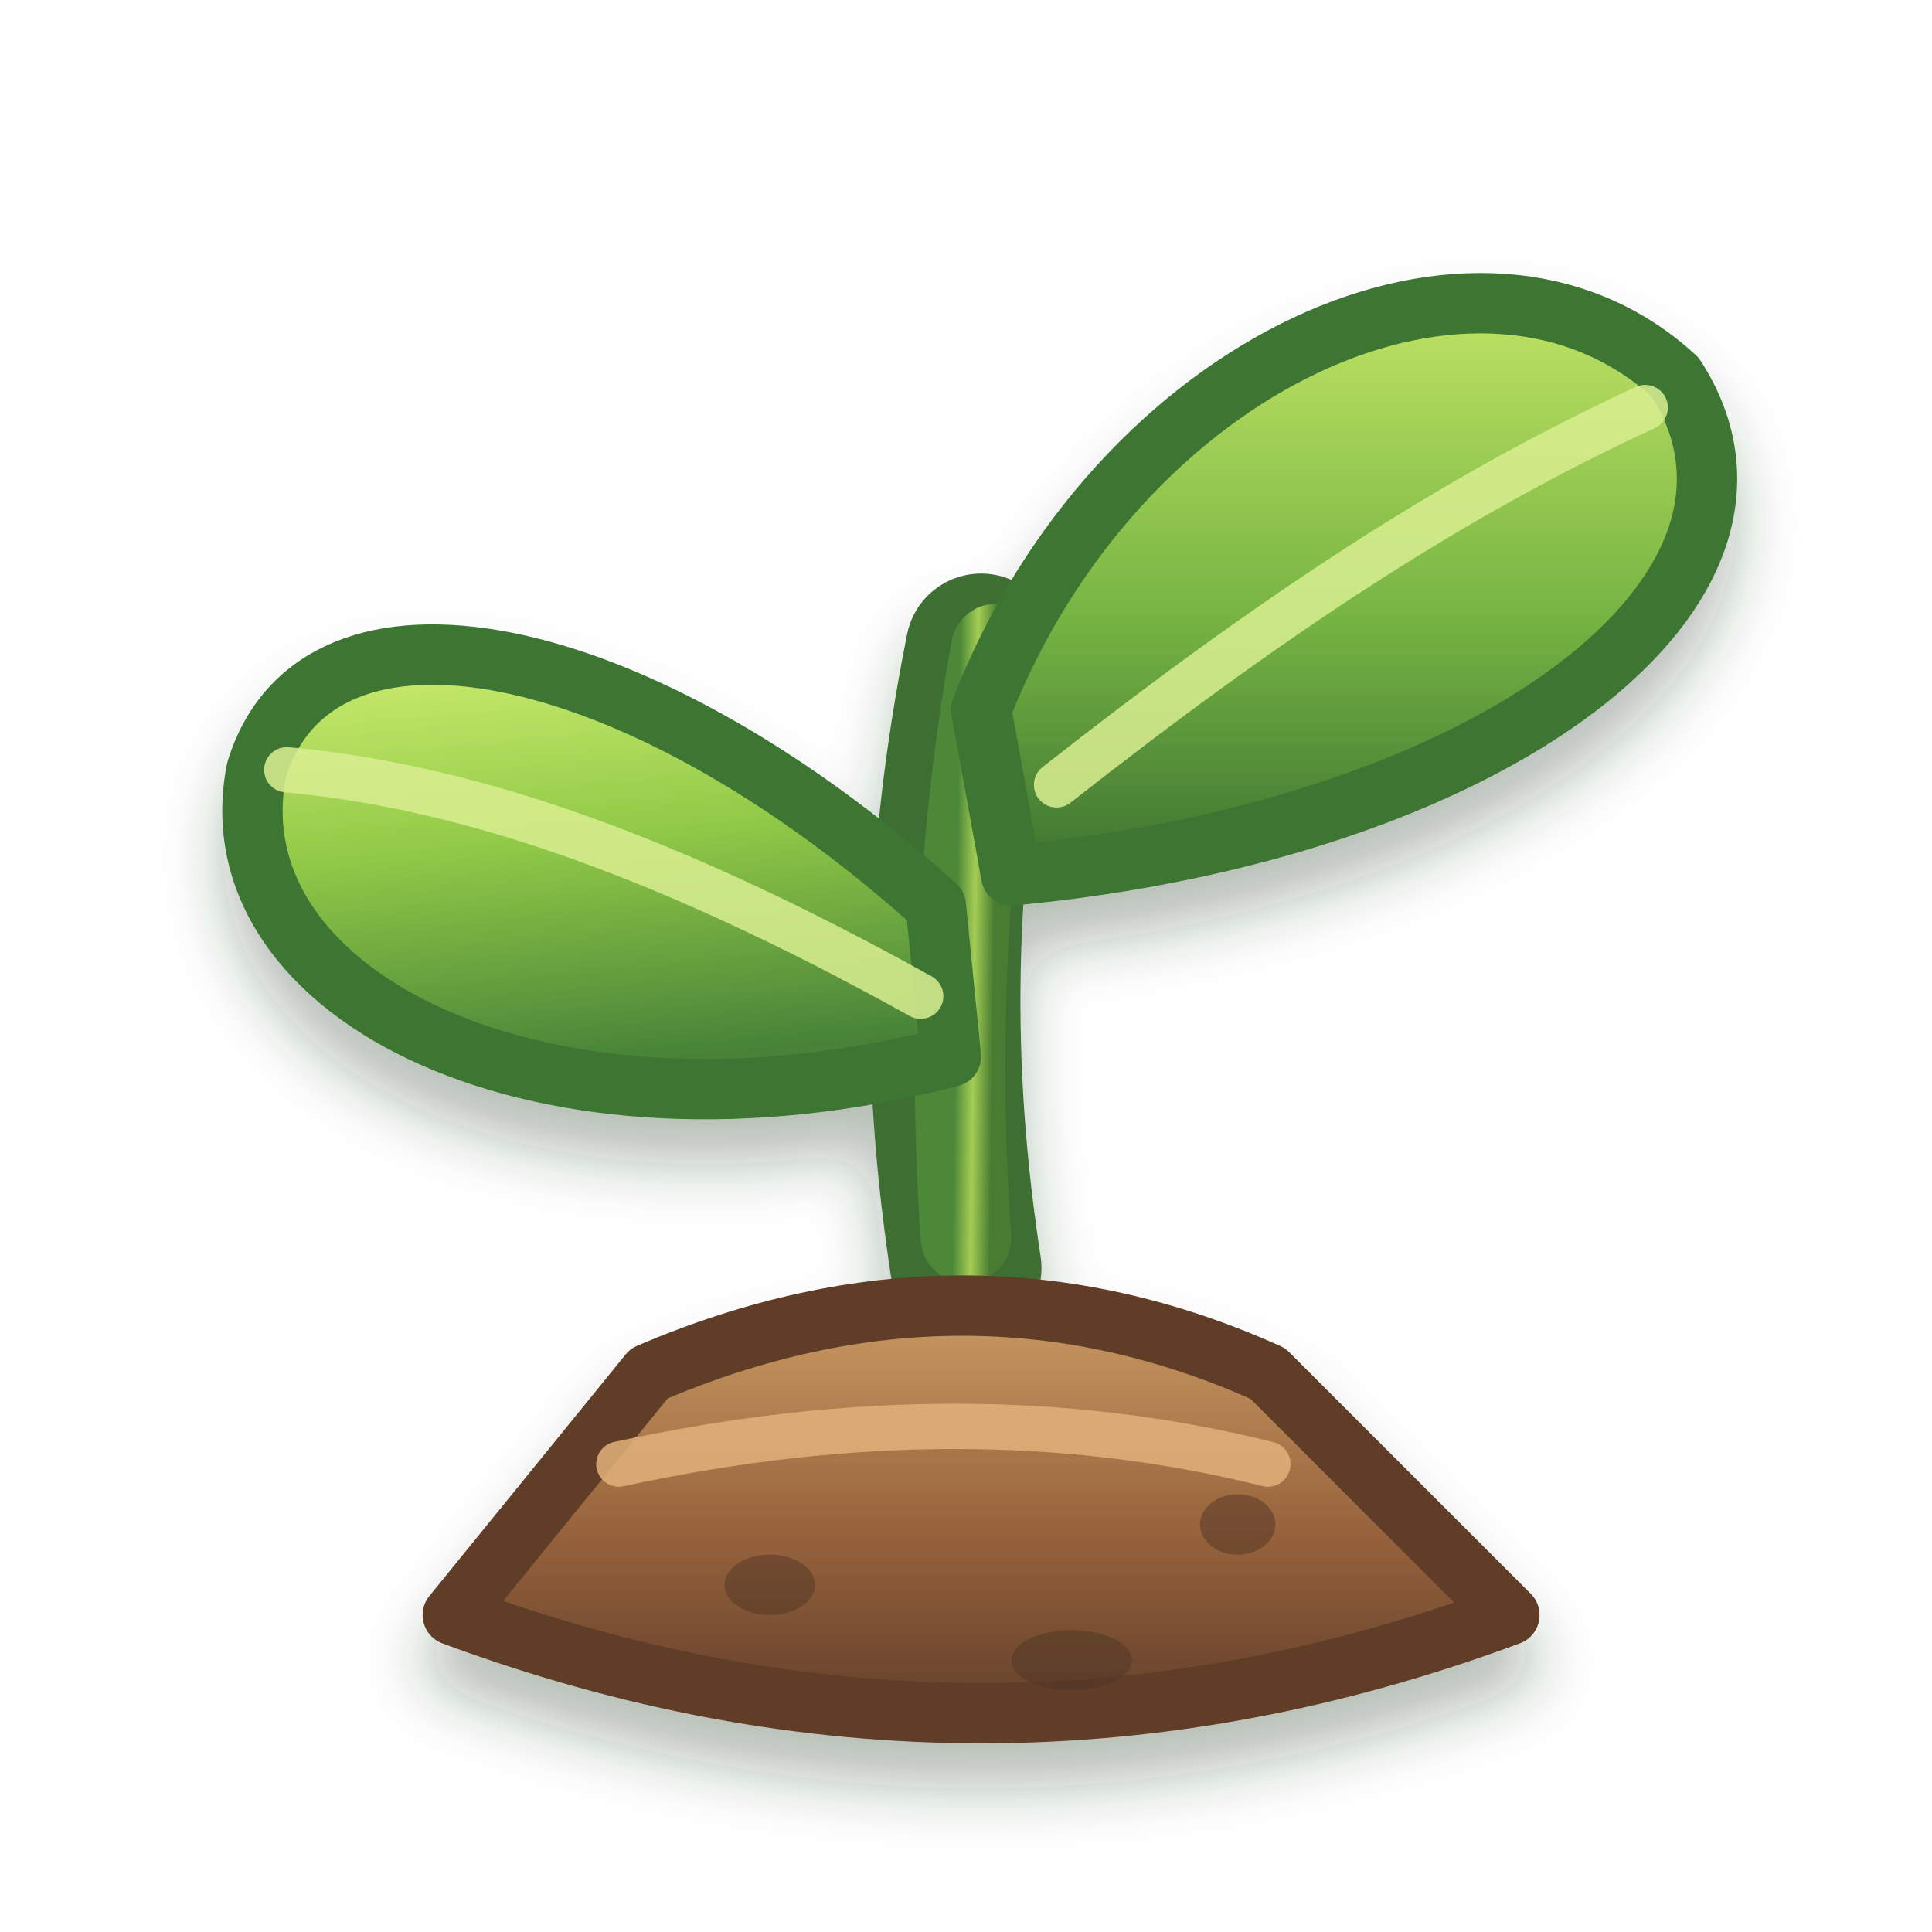
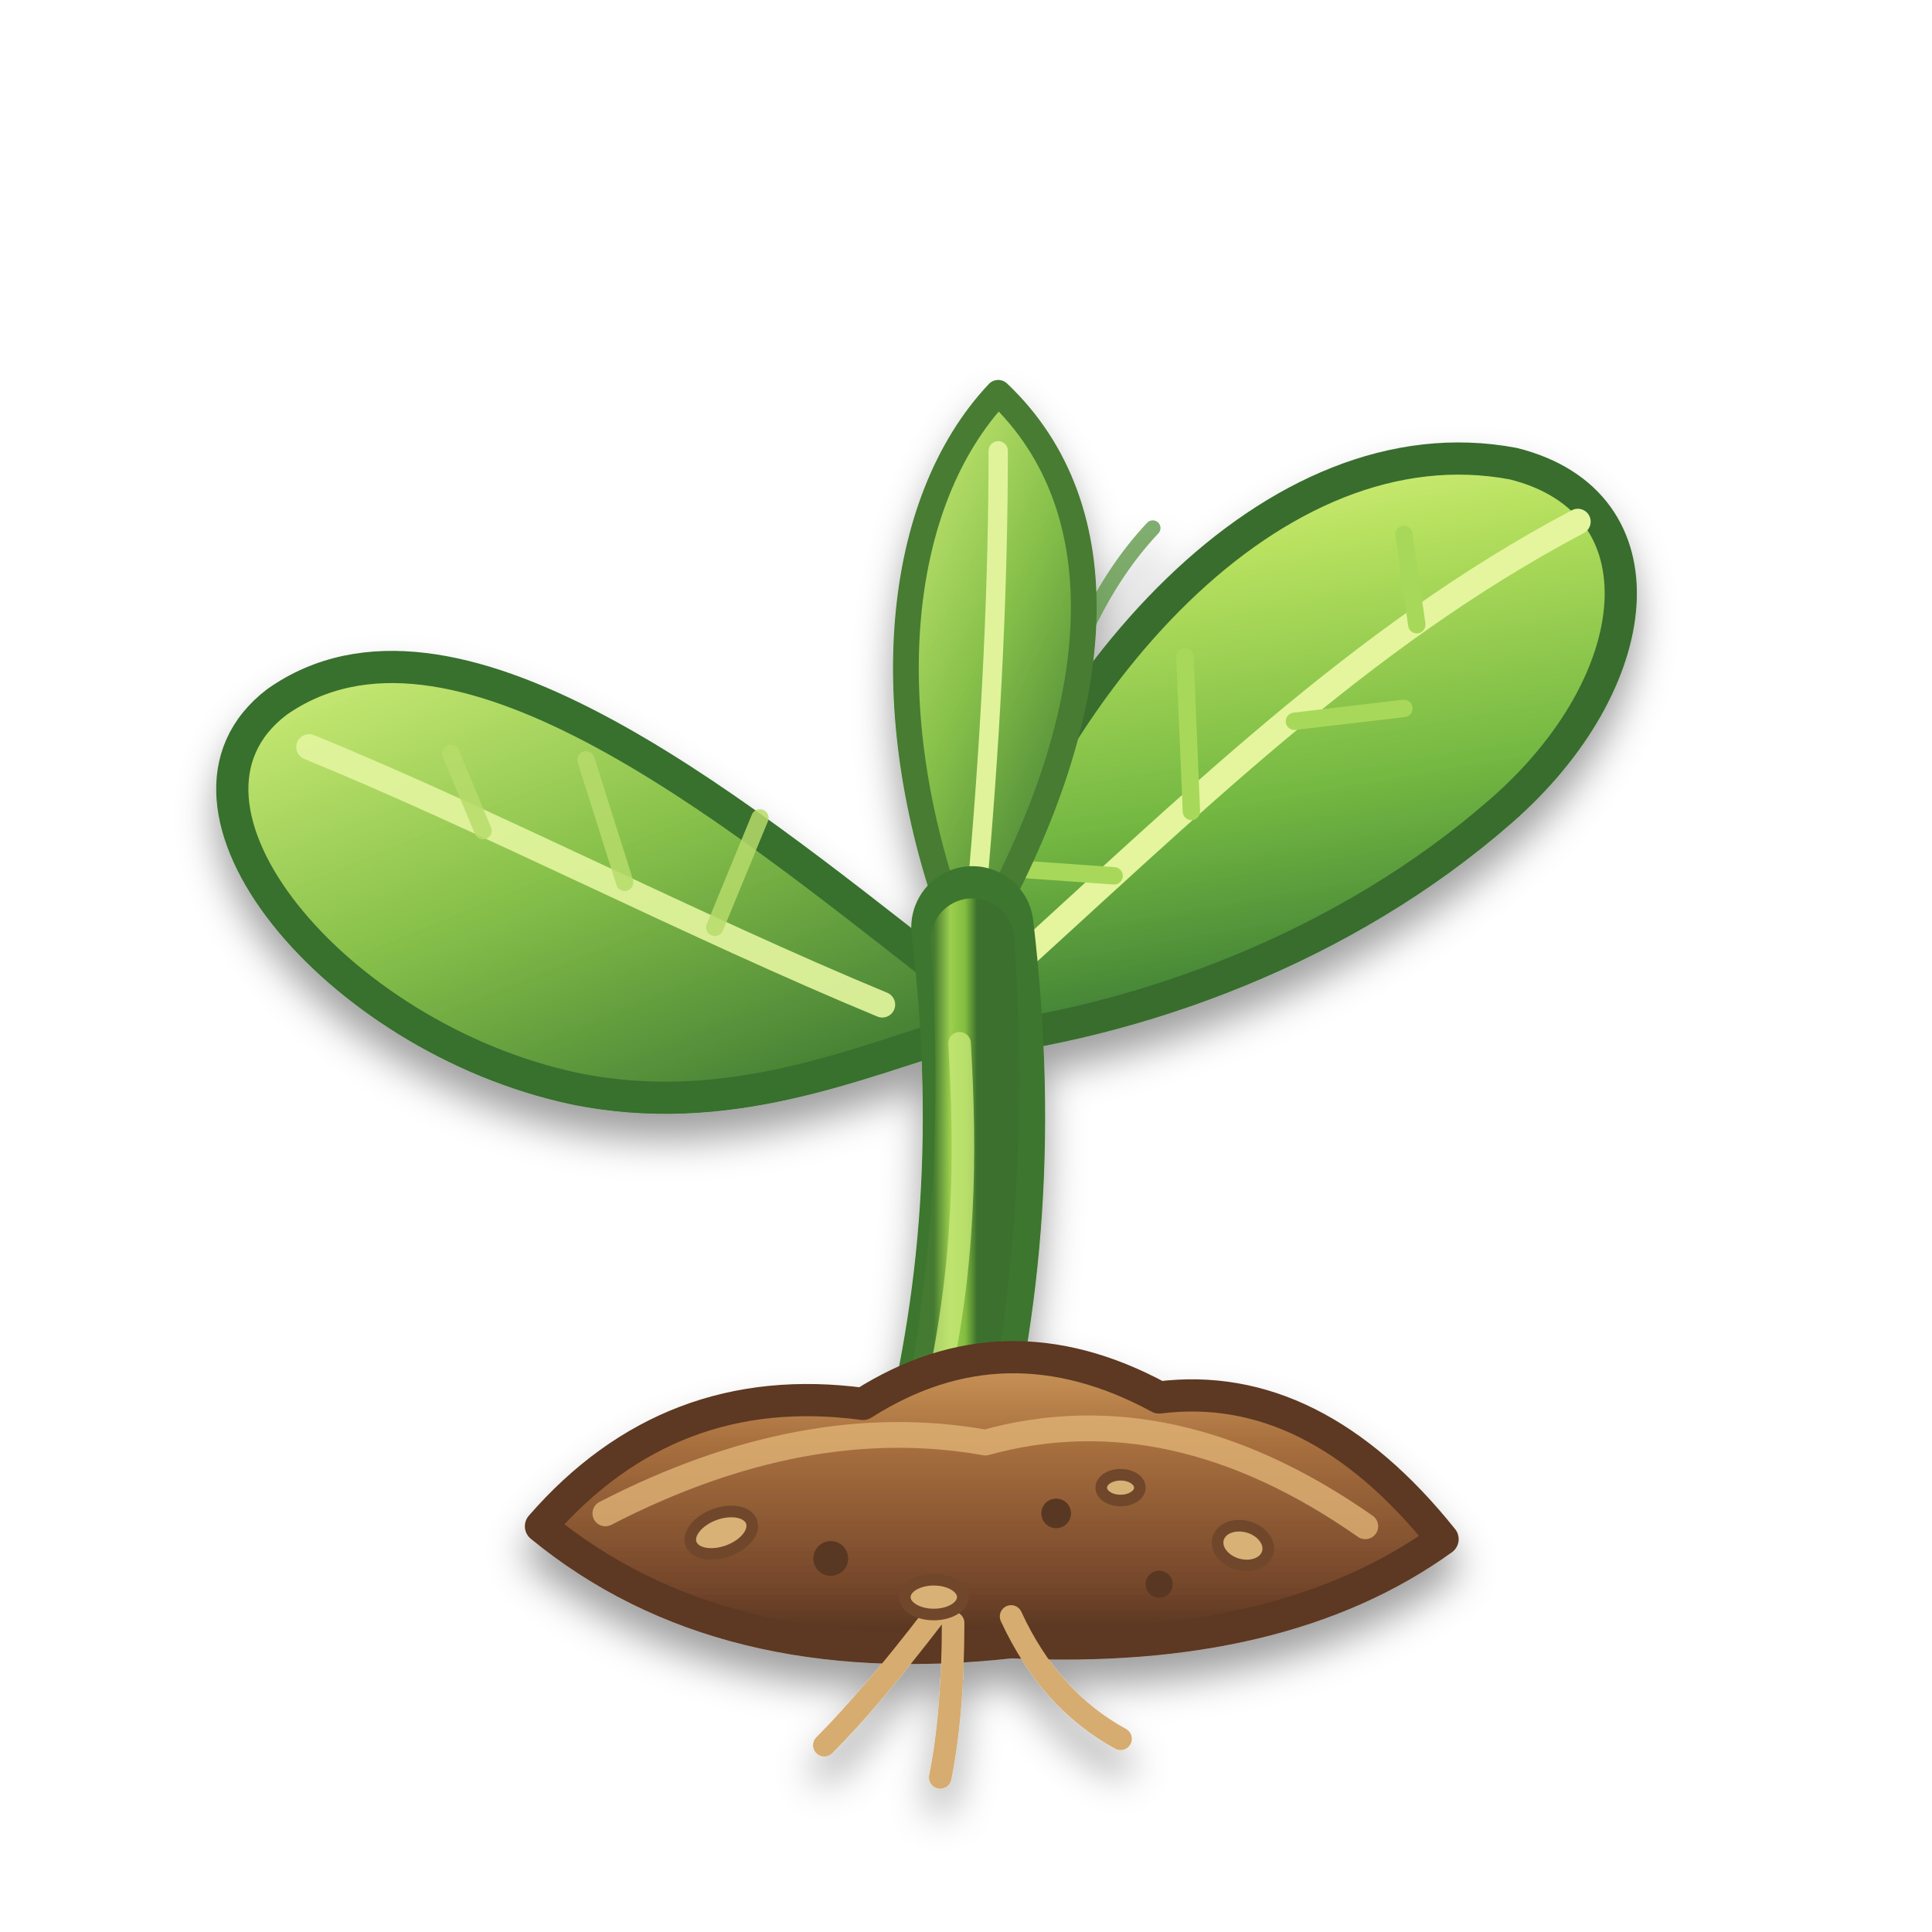
- <svg xmlns="http://www.w3.org/2000/svg" viewBox="0 0 128 128">
+ <svg xmlns="http://www.w3.org/2000/svg" viewBox="0 0 300 300">
  <defs>
-     <linearGradient id="soil" x2="0" y2="1">
-       <stop stop-color="#c99a63" />
-       <stop offset=".55" stop-color="#98633c" />
-       <stop offset="1" stop-color="#62402b" />
+     <linearGradient id="leafFront" x1="0" y1="0" x2=".2" y2="1">
+       <stop stop-color="#dff58b" />
+       <stop offset=".24" stop-color="#b8e15f" />
+       <stop offset=".65" stop-color="#74b842" />
+       <stop offset="1" stop-color="#3d7c34" />
    </linearGradient>
-     <linearGradient id="stem" x2="1" y2=".2">
-       <stop stop-color="#4d8839" />
-       <stop offset=".48" stop-color="#a4cd54" />
-       <stop offset="1" stop-color="#477b31" />
+     <linearGradient id="leafBack" x1=".1" y1="0" x2=".8" y2="1">
+       <stop stop-color="#caeb75" />
+       <stop offset=".5" stop-color="#85bf49" />
+       <stop offset="1" stop-color="#417c33" />
    </linearGradient>
-     <linearGradient id="leaf" x2=".15" y2="1">
-       <stop stop-color="#d0ee71" />
-       <stop offset=".48" stop-color="#91c947" />
-       <stop offset="1" stop-color="#478238" />
+     <linearGradient id="stem" x1="0" y1="0" x2="1" y2="0">
+       <stop stop-color="#447a30" />
+       <stop offset=".38" stop-color="#9ccf4e" />
+       <stop offset=".72" stop-color="#83bd3f" />
+       <stop offset="1" stop-color="#3b702d" />
    </linearGradient>
-     <linearGradient id="leaf2" x2="0" y2="1">
-       <stop stop-color="#bfe363" />
-       <stop offset=".55" stop-color="#76b443" />
-       <stop offset="1" stop-color="#3d7331" />
+     <linearGradient id="mound" x1="0" y1="0" x2="0" y2="1">
+       <stop stop-color="#cb975a" />
+       <stop offset=".3" stop-color="#a86f3e" />
+       <stop offset=".78" stop-color="#75472b" />
+       <stop offset="1" stop-color="#50311f" />
    </linearGradient>
-     <filter id="shadow" x="-30%" y="-30%" width="160%" height="170%">
-       <feDropShadow dx="0" dy="3" stdDeviation="2" flood-color="#20351b" flood-opacity=".32" />
+     <filter id="drop" x="-30%" y="-25%" width="160%" height="170%">
+       <feGaussianBlur in="SourceAlpha" stdDeviation="3" />
+       <feOffset dy="4" dx="0" />
+       <feComponentTransfer>
+         <feFuncA type="linear" slope=".38" />
+       </feComponentTransfer>
+       <feMerge>
+         <feMergeNode />
+         <feMergeNode in="SourceGraphic" />
+       </feMerge>
    </filter>
  </defs>
-   <g filter="url(#shadow)" stroke-linecap="round" stroke-linejoin="round">
-     <path d="M64 84 C62 71 62 58 65 43" fill="none" stroke="#3d6e31" stroke-width="10" />
-     <path d="M64 82 C63 68 64 54 66 43" fill="none" stroke="url(#stem)" stroke-width="6" />
-     <path d="M62 60 C42 42 21 38 17 51 C14 66 36 77 63 70Z" fill="url(#leaf)" stroke="#3e7633" stroke-width="4" />
-     <path d="M61 66 C43 56 30 52 19 51" fill="none" stroke="#d9ef91" stroke-width="3" opacity=".85" />
-     <path d="M65 47 C74 24 98 13 111 25 C120 39 99 55 67 58Z" fill="url(#leaf2)" stroke="#3e7633" stroke-width="4" />
-     <path d="M70 52 C84 41 96 33 109 27" fill="none" stroke="#d9ef91" stroke-width="3" opacity=".85" />
-     <path d="M43 91 Q64 82 84 91 L100 107 Q65 120 30 107Z" fill="url(#soil)" stroke="#613d28" stroke-width="4" />
-     <path d="M41 97 Q64 92 84 97" fill="none" stroke="#e1b27a" stroke-width="3" opacity=".85" />
-     <g fill="#4f3524" opacity=".5">
-       <ellipse cx="51" cy="105" rx="3" ry="2" />
-       <ellipse cx="71" cy="110" rx="4" ry="2" />
-       <ellipse cx="82" cy="101" rx="2.5" ry="2" />
+   <g filter="url(#drop)" stroke-linejoin="round" stroke-linecap="round">
+     <path d="M145 150 C113 125 70 90 43 109 C22 125 52 161 89 169 C113 174 133 165 150 160Z" fill="url(#leafBack)" stroke="#396f2d" stroke-width="5" />
+     <path d="M137 156 C108 144 75 127 48 116" fill="none" stroke="#e2f49d" stroke-width="4" opacity=".92" />
+     <path d="M97 137 l-6 -19 M111 144 l7 -17 M75 129 l-5 -12" fill="none" stroke="#b7dc6b" stroke-width="2.7" opacity=".84" />
+     <path d="M148 151 C162 105 198 65 235 72 C259 78 256 106 233 126 C209 147 177 159 148 162Z" fill="url(#leafFront)" stroke="#386d2d" stroke-width="5" />
+     <path d="M154 153 C185 125 211 99 245 81" fill="none" stroke="#e4f59d" stroke-width="4" />
+     <path d="M185 126 l-1 -24 M201 112 l17 -2 M220 97 l-2 -14 M173 136 l-14 -1" fill="none" stroke="#a8d85a" stroke-width="2.7" />
+     <path d="M153 151 C160 126 163 99 179 82" fill="none" stroke="#4d8c34" stroke-width="2.4" opacity=".7" />
+     <path d="M148 143 C136 110 139 78 155 61 C174 79 172 110 153 144Z" fill="url(#leafBack)" stroke="#477c31" stroke-width="4" />
+     <path d="M152 135 Q155 100 155 70" fill="none" stroke="#e0f39a" stroke-width="3" />
+     <path d="M145 231 C152 205 155 178 151 144" fill="none" stroke="#3e762e" stroke-width="19" />
+     <path d="M145 229 C151 202 153 176 151 146" fill="none" stroke="url(#stem)" stroke-width="13" />
+     <path d="M145 218 C150 197 150 179 149 162" fill="none" stroke="#c7e977" stroke-width="3.5" opacity=".8" />
+     <path d="M84 237 Q104 214 134 218 Q156 204 180 217 Q204 214 224 239 Q199 257 157 255 Q112 260 84 237Z" fill="url(#mound)" stroke="#5d3922" stroke-width="5" />
+     <path d="M94 235 Q125 219 153 224 Q182 216 212 237" fill="none" stroke="#e0b375" stroke-width="4" opacity=".8" />
+     <path d="M145 251 Q135 264 128 271 M157 251 Q163 264 174 270 M148 252 Q148 266 146 276" fill="none" stroke="#d6ac70" stroke-width="3.5" />
+     <g fill="#d8b177" stroke="#70472b" stroke-width="1.8">
+       <ellipse cx="112" cy="238" rx="5" ry="3" transform="rotate(-20 112 238)" />
+       <ellipse cx="193" cy="240" rx="4" ry="3" transform="rotate(16 193 240)" />
+       <ellipse cx="145" cy="248" rx="4.5" ry="2.7" />
+       <ellipse cx="174" cy="231" rx="3" ry="2" />
+     </g>
+     <g fill="#593722">
+       <circle cx="129" cy="242" r="2.7" />
+       <circle cx="180" cy="246" r="2.1" />
+       <circle cx="164" cy="235" r="2.3" />
    </g>
  </g>
</svg>
